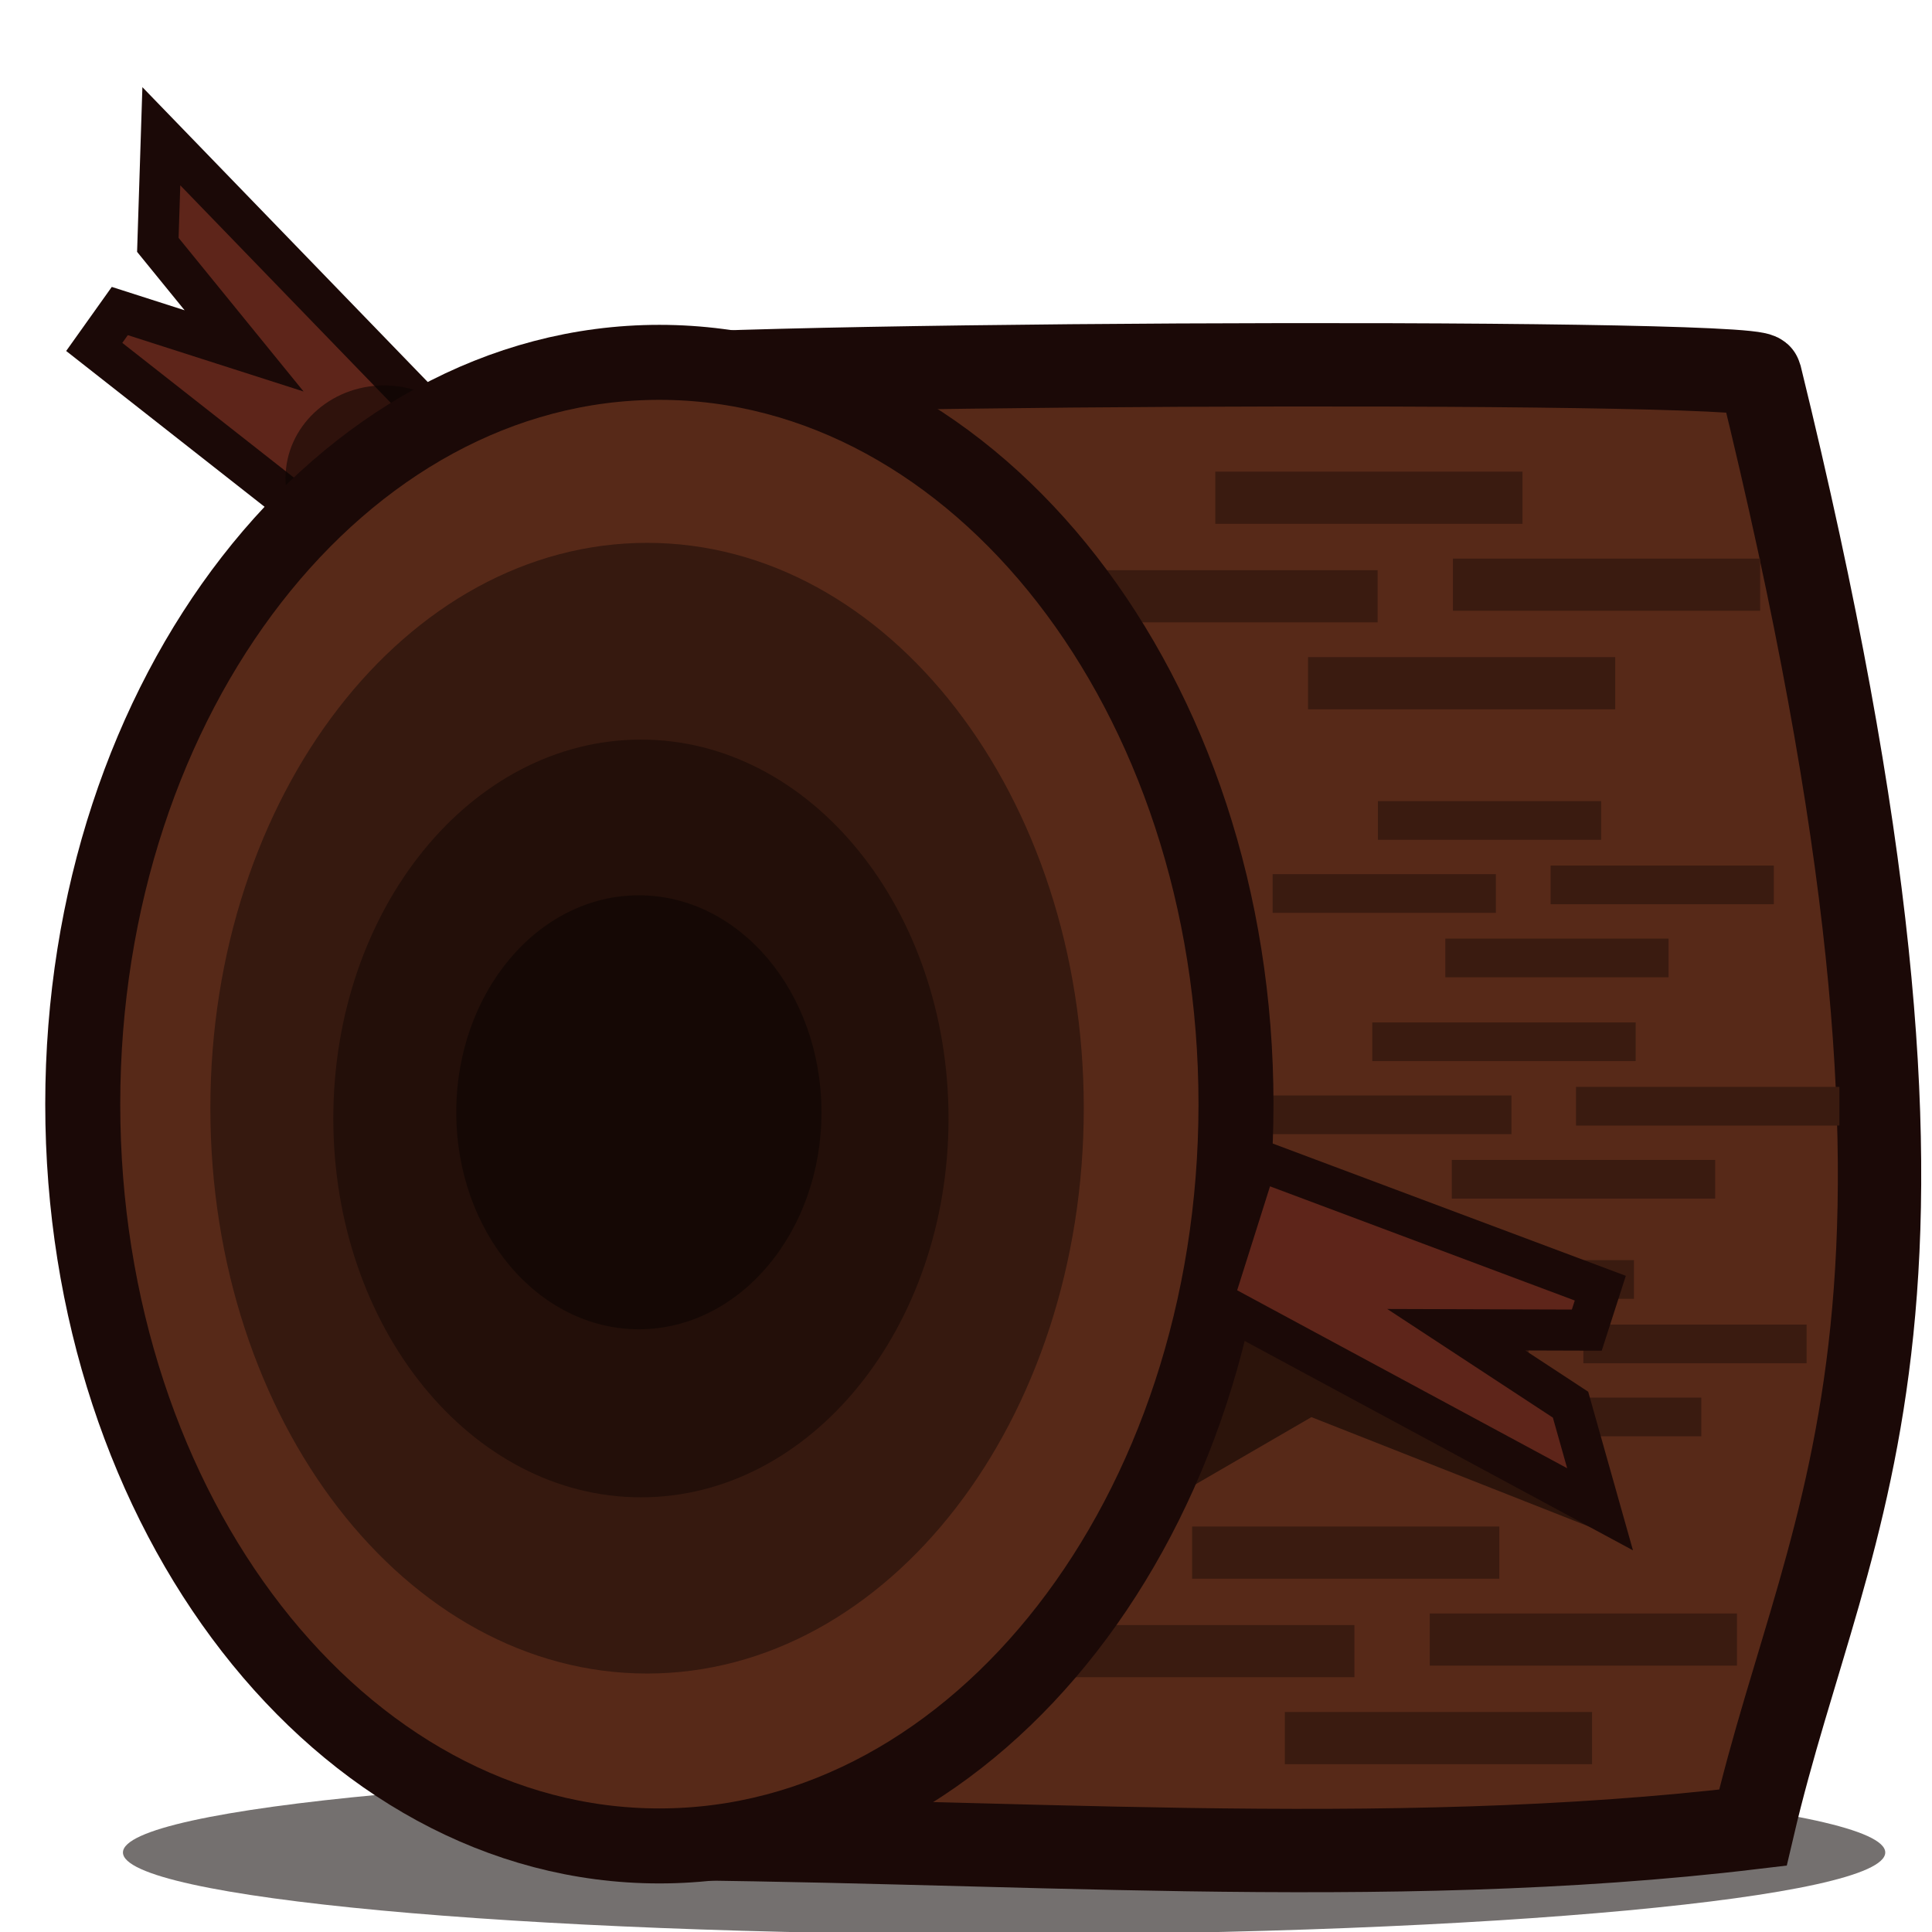
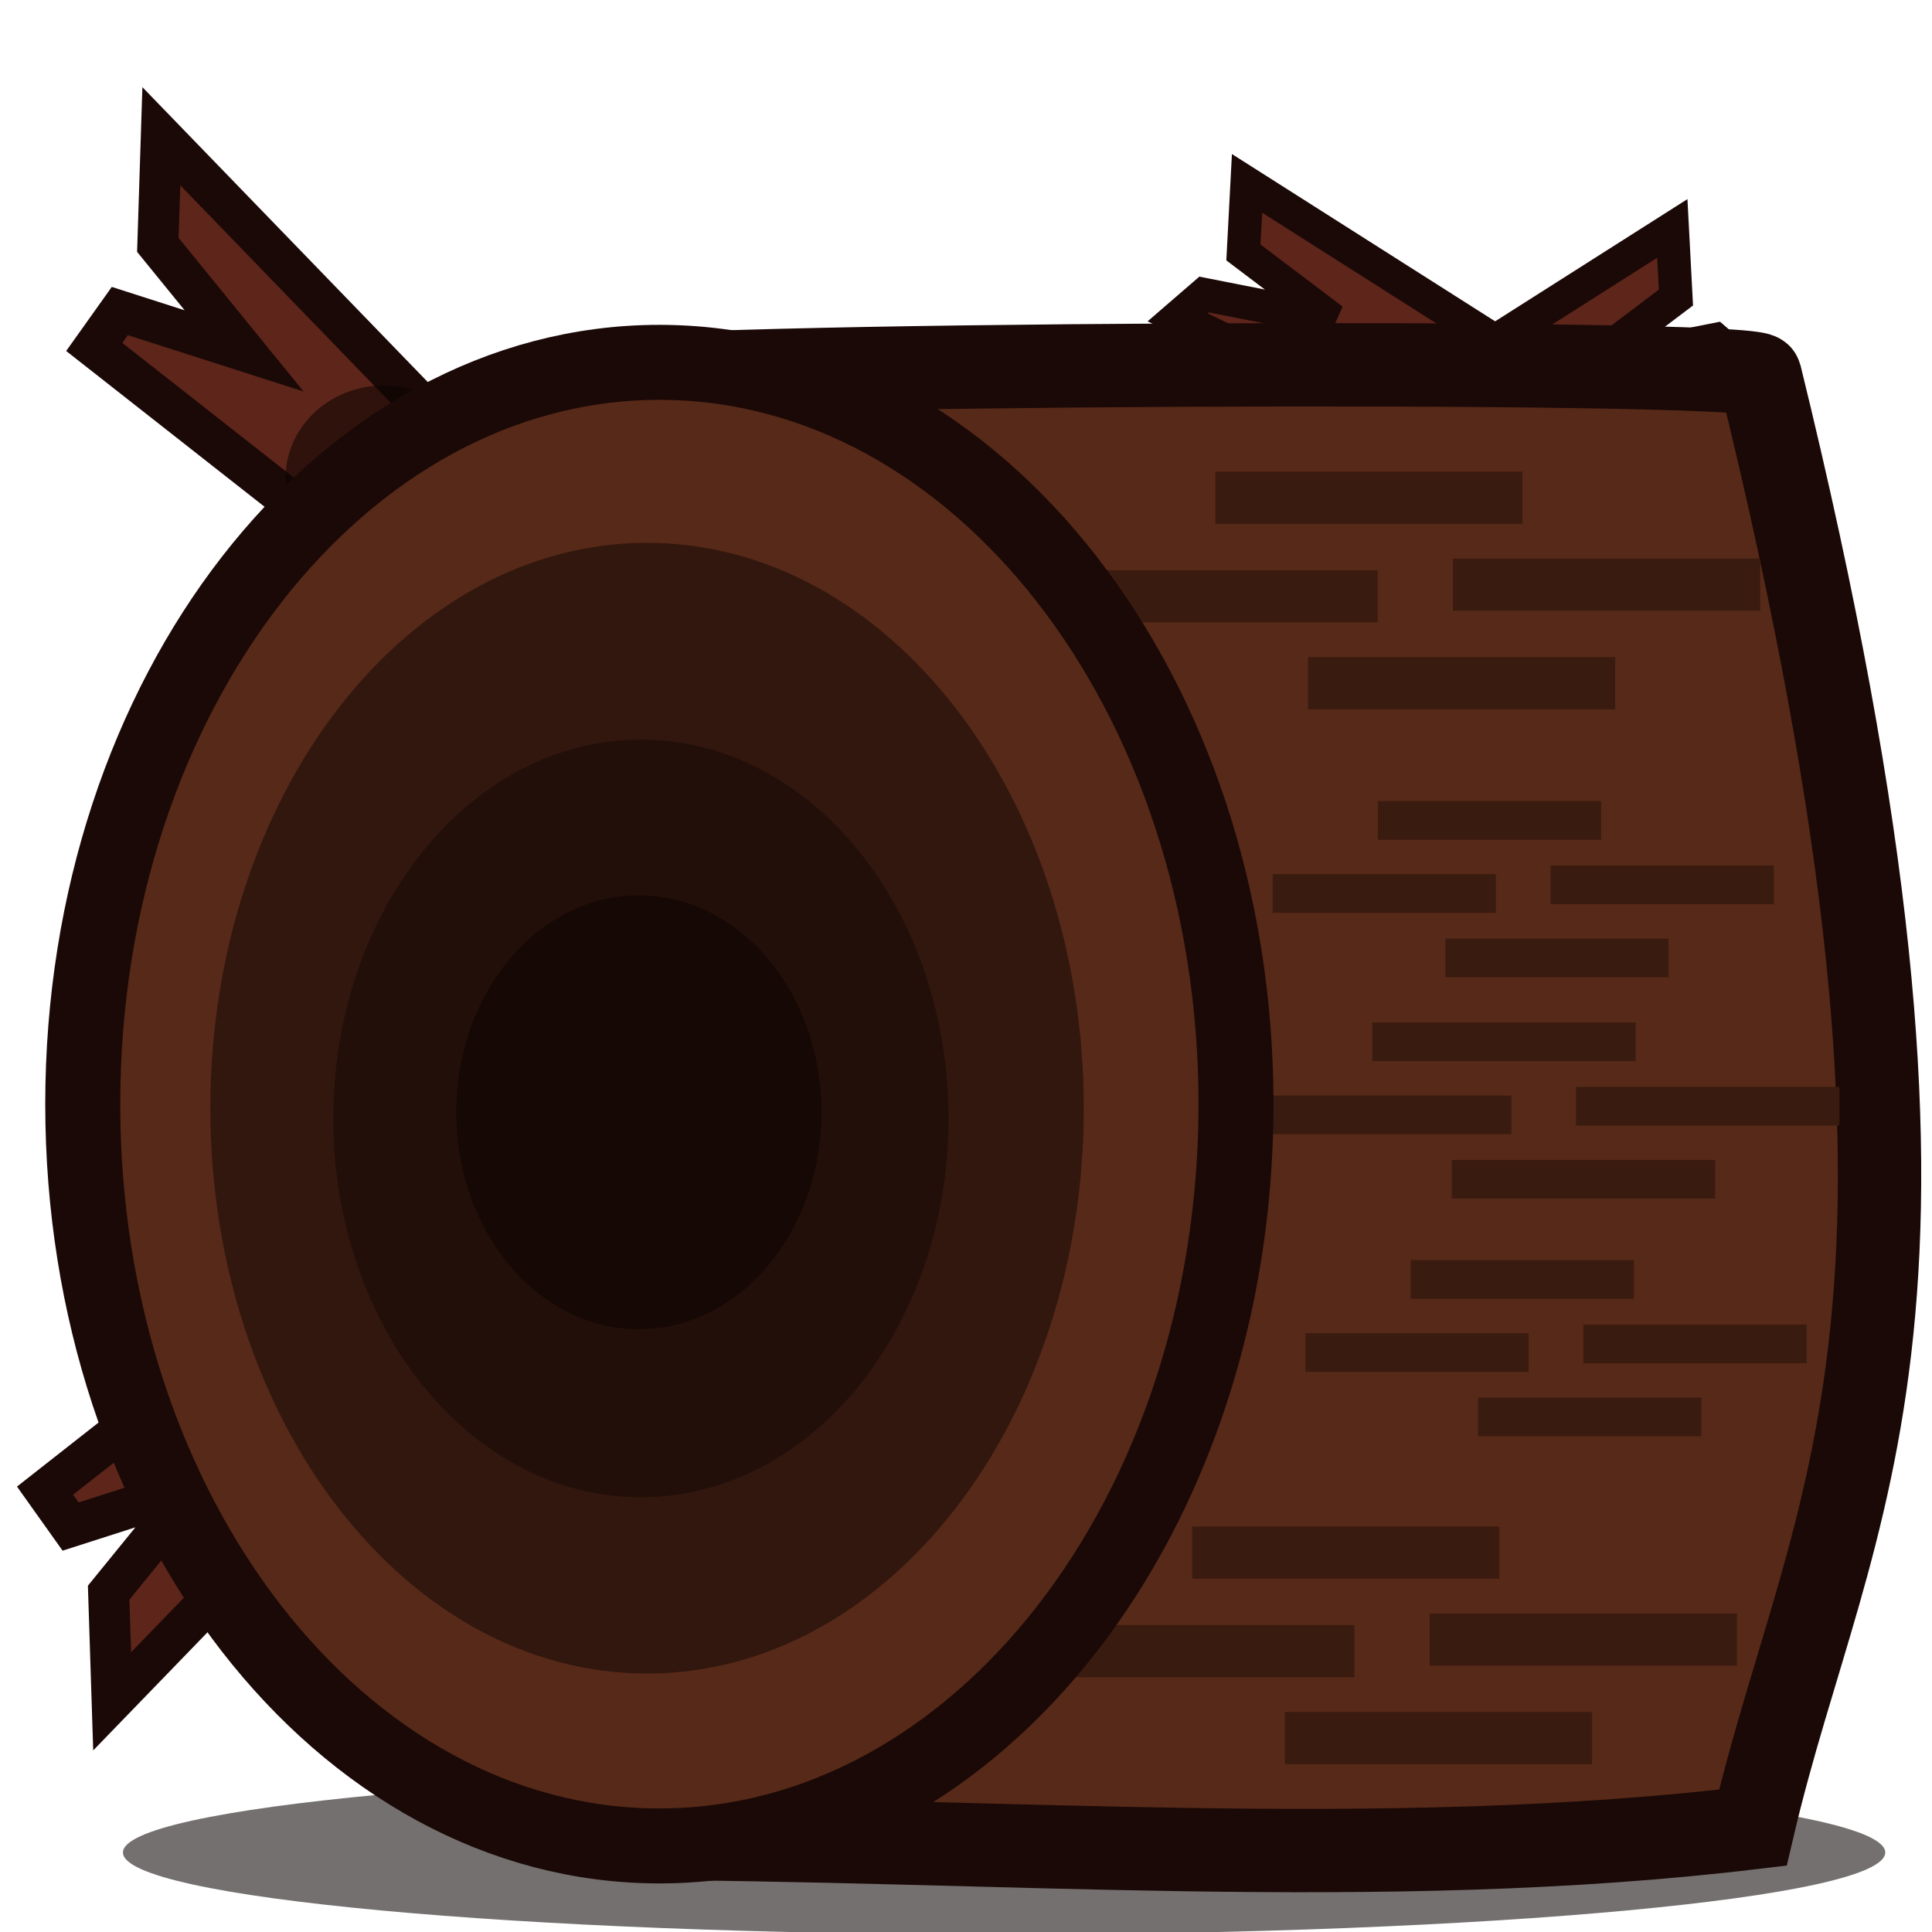
<svg xmlns="http://www.w3.org/2000/svg" width="377.953" height="377.953" viewBox="0 0 100 100" version="1.1" id="svg1" xml:space="preserve">
  <defs id="defs1">
    <linearGradient id="linearGradient13895">
      <stop style="stop-color:#000000;stop-opacity:1;" offset="0" id="stop13893" />
    </linearGradient>
    <filter style="color-interpolation-filters:sRGB;" id="filter14269" x="-0.312" y="-0.296" width="1.623" height="1.592">
      <feGaussianBlur stdDeviation="0.205" result="blur" id="feGaussianBlur14263" />
      <feComposite in="SourceGraphic" in2="blur" operator="in" result="composite1" id="feComposite14265" />
      <feComposite in="composite1" in2="composite1" operator="in" result="composite2" id="feComposite14267" />
    </filter>
    <filter style="color-interpolation-filters:sRGB;" id="filter14269-5" x="-0.312" y="-0.296" width="1.623" height="1.592">
      <feGaussianBlur stdDeviation="0.205" result="blur" id="feGaussianBlur14263-6" />
      <feComposite in="SourceGraphic" in2="blur" operator="in" result="composite1" id="feComposite14265-2" />
      <feComposite in="composite1" in2="composite1" operator="in" result="composite2" id="feComposite14267-9" />
    </filter>
  </defs>
  <g id="layer1">
+     <path id="path4" style="fill:#5e251a;fill-opacity:1;stroke:#1b0907;stroke-width:1.723;stroke-dasharray:none;stroke-opacity:1" d="m 64.547,9.491 16.391,10.417 -4.549,3.973 -15.434,-7.454 1.368,-1.182 6.653,1.312 -4.617,-3.49 z" />
+     <path id="path3" style="fill:#5e251a;fill-opacity:1;stroke:#1b0907;stroke-width:1.723;stroke-dasharray:none;stroke-opacity:1" d="m 86.559,11.824 -16.391,10.417 4.549,3.973 15.434,-7.454 -1.368,-1.182 -6.653,1.312 4.617,-3.49 z" />
+     <path id="path2" style="fill:#5e251a;fill-opacity:1;stroke:#1b0907;stroke-width:2.124;stroke-dasharray:none;stroke-opacity:1" d="M 5.805,88.06 21.655,71.682 17.256,65.435 2.332,77.155 l 1.323,1.859 6.434,-2.063 -4.465,5.487 z" />
+     <ellipse style="fill:#0c0503;fill-opacity:0.568;stroke:none;stroke-width:2.949;stroke-linecap:round;stroke-dasharray:none;stroke-opacity:1" id="ellipse2" cx="17.334" cy="-70.363" rx="5.1" ry="4.8" transform="scale(1,-1)" />
    <ellipse style="fill:#0c0503;fill-opacity:0.568;stroke-width:2.949;stroke-linecap:round" id="path1" cx="51.972" cy="95.884" rx="45.608" ry="4.243" />
    <path id="rect11" style="fill:#5e251a;fill-opacity:1;stroke:#1b0907;stroke-width:2.124;stroke-dasharray:none;stroke-opacity:1" d="M 8.351,7.052 24.201,23.43 19.802,29.678 4.878,17.957 6.201,16.099 12.635,18.162 8.17,12.674 Z" />
    <ellipse style="fill:#0c0503;fill-opacity:0.568;stroke:none;stroke-width:2.949;stroke-linecap:round;stroke-dasharray:none;stroke-opacity:1" id="path55" cx="19.879" cy="24.75" rx="5.1" ry="4.8" />
    <path id="rect15" style="fill:#572918;stroke:#1b0907;stroke-width:4.315;stroke-linecap:round" d="m 91.103,19.438 c 11.936,48.626 3.617,58.124 -0.375,75.16 -19.175,2.296 -39.279,0.552 -59.093,0.552 -0.309,0 -0.557,-0.246 -0.557,-0.552 V 19.738 c 0,-0.914 59.799,-1.222 60.025,-0.3 z" />
    <g id="g18" transform="rotate(90,87.98959,39.82755)">
      <rect style="fill:#3a1b10;fill-opacity:1;stroke:none;stroke-width:1.763;stroke-dasharray:none;stroke-opacity:1" id="rect6" width="2.7" height="15.9" x="82.175" y="44.213" />
      <rect style="fill:#3a1b10;fill-opacity:1;stroke:none;stroke-width:1.763;stroke-dasharray:none;stroke-opacity:1" id="rect7" width="2.7" height="15.9" x="77.675" y="56.513" />
      <rect style="fill:#3a1b10;fill-opacity:1;stroke:none;stroke-width:1.763;stroke-dasharray:none;stroke-opacity:1" id="rect8" width="2.7" height="15.9" x="77.075" y="36.713" />
      <rect style="fill:#3a1b10;fill-opacity:1;stroke:none;stroke-width:1.763;stroke-dasharray:none;stroke-opacity:1" id="rect9" width="2.7" height="15.9" x="72.575" y="49.013" />
    </g>
    <g id="g32" transform="rotate(90,60.08959,66.52755)">
      <rect style="fill:#3a1b10;fill-opacity:1;stroke:none;stroke-width:1.763;stroke-dasharray:none;stroke-opacity:1" id="rect29" width="2.7" height="15.9" x="82.175" y="44.213" />
      <rect style="fill:#3a1b10;fill-opacity:1;stroke:none;stroke-width:1.763;stroke-dasharray:none;stroke-opacity:1" id="rect30" width="2.7" height="15.9" x="77.675" y="56.513" />
      <rect style="fill:#3a1b10;fill-opacity:1;stroke:none;stroke-width:1.763;stroke-dasharray:none;stroke-opacity:1" id="rect31" width="2.7" height="15.9" x="77.075" y="36.713" />
      <rect style="fill:#3a1b10;fill-opacity:1;stroke:none;stroke-width:1.763;stroke-dasharray:none;stroke-opacity:1" id="rect32" width="2.7" height="15.9" x="72.575" y="49.013" />
    </g>
    <g id="g53" transform="matrix(0,0.7413025,-0.8573902,0,126.6848,-0.8793127)">
      <rect style="fill:#3a1b10;fill-opacity:1;stroke:none;stroke-width:1.763;stroke-dasharray:none;stroke-opacity:1" id="rect50" width="2.7" height="15.9" x="82.175" y="44.213" />
      <rect style="fill:#3a1b10;fill-opacity:1;stroke:none;stroke-width:1.763;stroke-dasharray:none;stroke-opacity:1" id="rect51" width="2.7" height="15.9" x="77.675" y="56.513" />
      <rect style="fill:#3a1b10;fill-opacity:1;stroke:none;stroke-width:1.763;stroke-dasharray:none;stroke-opacity:1" id="rect52" width="2.7" height="15.9" x="77.075" y="36.713" />
      <rect style="fill:#3a1b10;fill-opacity:1;stroke:none;stroke-width:1.763;stroke-dasharray:none;stroke-opacity:1" id="rect53" width="2.7" height="15.9" x="72.575" y="49.013" />
    </g>
-     <path style="fill:#0c0503;fill-opacity:0.568;stroke:none;stroke-width:2.949;stroke-linecap:round;stroke-dasharray:none;stroke-opacity:1" d="m 83.479,79.5 -15.6,-6.15 -7.5,4.35 3.75,-9.6 z" id="path54" />
    <ellipse style="fill:#572918;fill-opacity:1;stroke:#1b0907;stroke-width:3.882;stroke-linecap:round;stroke-linejoin:round;stroke-dasharray:none;stroke-opacity:1" id="path8" cx="34.129" cy="57.15" rx="29.846" ry="38.395" />
-     <ellipse style="fill:#36190f;fill-opacity:1;stroke:none;stroke-width:2.949;stroke-linecap:round;stroke-linejoin:round;stroke-dasharray:none;stroke-opacity:1" id="ellipse8" cx="33.492" cy="57.36" rx="22.604" ry="29.262" />
+     <ellipse style="fill:#32170e;fill-opacity:1;stroke:none;stroke-width:2.949;stroke-linecap:round;stroke-linejoin:round;stroke-dasharray:none;stroke-opacity:1" id="ellipse8" cx="33.492" cy="57.36" rx="22.604" ry="29.262" />
    <ellipse style="fill:#230f09;fill-opacity:1;stroke:none;stroke-width:2.026;stroke-linecap:round;stroke-linejoin:round;stroke-dasharray:none;stroke-opacity:1" id="ellipse17" cx="33.174" cy="57.891" rx="15.922" ry="19.61" />
    <ellipse style="fill:#0c0503;fill-opacity:0.568;stroke:none;stroke-width:1.182;stroke-linecap:round;stroke-linejoin:round;stroke-dasharray:none;stroke-opacity:1" id="ellipse18" cx="33.068" cy="57.572" rx="9.452" ry="11.231" />
    <g id="g36" transform="matrix(0,0.7413025,-0.7266646,0,118.4914,-12.33444)">
      <rect style="fill:#3a1b10;fill-opacity:1;stroke:none;stroke-width:1.763;stroke-dasharray:none;stroke-opacity:1" id="rect33" width="2.7" height="15.9" x="82.175" y="44.213" />
      <rect style="fill:#3a1b10;fill-opacity:1;stroke:none;stroke-width:1.763;stroke-dasharray:none;stroke-opacity:1" id="rect34" width="2.7" height="15.9" x="77.675" y="56.513" />
      <rect style="fill:#3a1b10;fill-opacity:1;stroke:none;stroke-width:1.763;stroke-dasharray:none;stroke-opacity:1" id="rect35" width="2.7" height="15.9" x="77.075" y="36.713" />
      <rect style="fill:#3a1b10;fill-opacity:1;stroke:none;stroke-width:1.763;stroke-dasharray:none;stroke-opacity:1" id="rect36" width="2.7" height="15.9" x="72.575" y="49.013" />
    </g>
    <g id="g49" transform="matrix(0,0.7413025,-0.7266646,0,120.1884,11.42435)">
      <rect style="fill:#3a1b10;fill-opacity:1;stroke:none;stroke-width:1.763;stroke-dasharray:none;stroke-opacity:1" id="rect37" width="2.7" height="15.9" x="82.175" y="44.213" />
      <rect style="fill:#3a1b10;fill-opacity:1;stroke:none;stroke-width:1.763;stroke-dasharray:none;stroke-opacity:1" id="rect38" width="2.7" height="15.9" x="77.675" y="56.513" />
      <rect style="fill:#3a1b10;fill-opacity:1;stroke:none;stroke-width:1.763;stroke-dasharray:none;stroke-opacity:1" id="rect39" width="2.7" height="15.9" x="77.075" y="36.713" />
      <rect style="fill:#3a1b10;fill-opacity:1;stroke:none;stroke-width:1.763;stroke-dasharray:none;stroke-opacity:1" id="rect49" width="2.7" height="15.9" x="72.575" y="49.013" />
    </g>
-     <path id="path53" style="fill:#5e251a;fill-opacity:1;stroke:#1b0907;stroke-width:2.124;stroke-dasharray:none;stroke-opacity:1" d="M 82.819,78.12 62.758,67.303 65.061,60.018 l 17.77,6.657 -0.699,2.172 -6.756,-0.021 5.915,3.88 z" />
  </g>
</svg>
